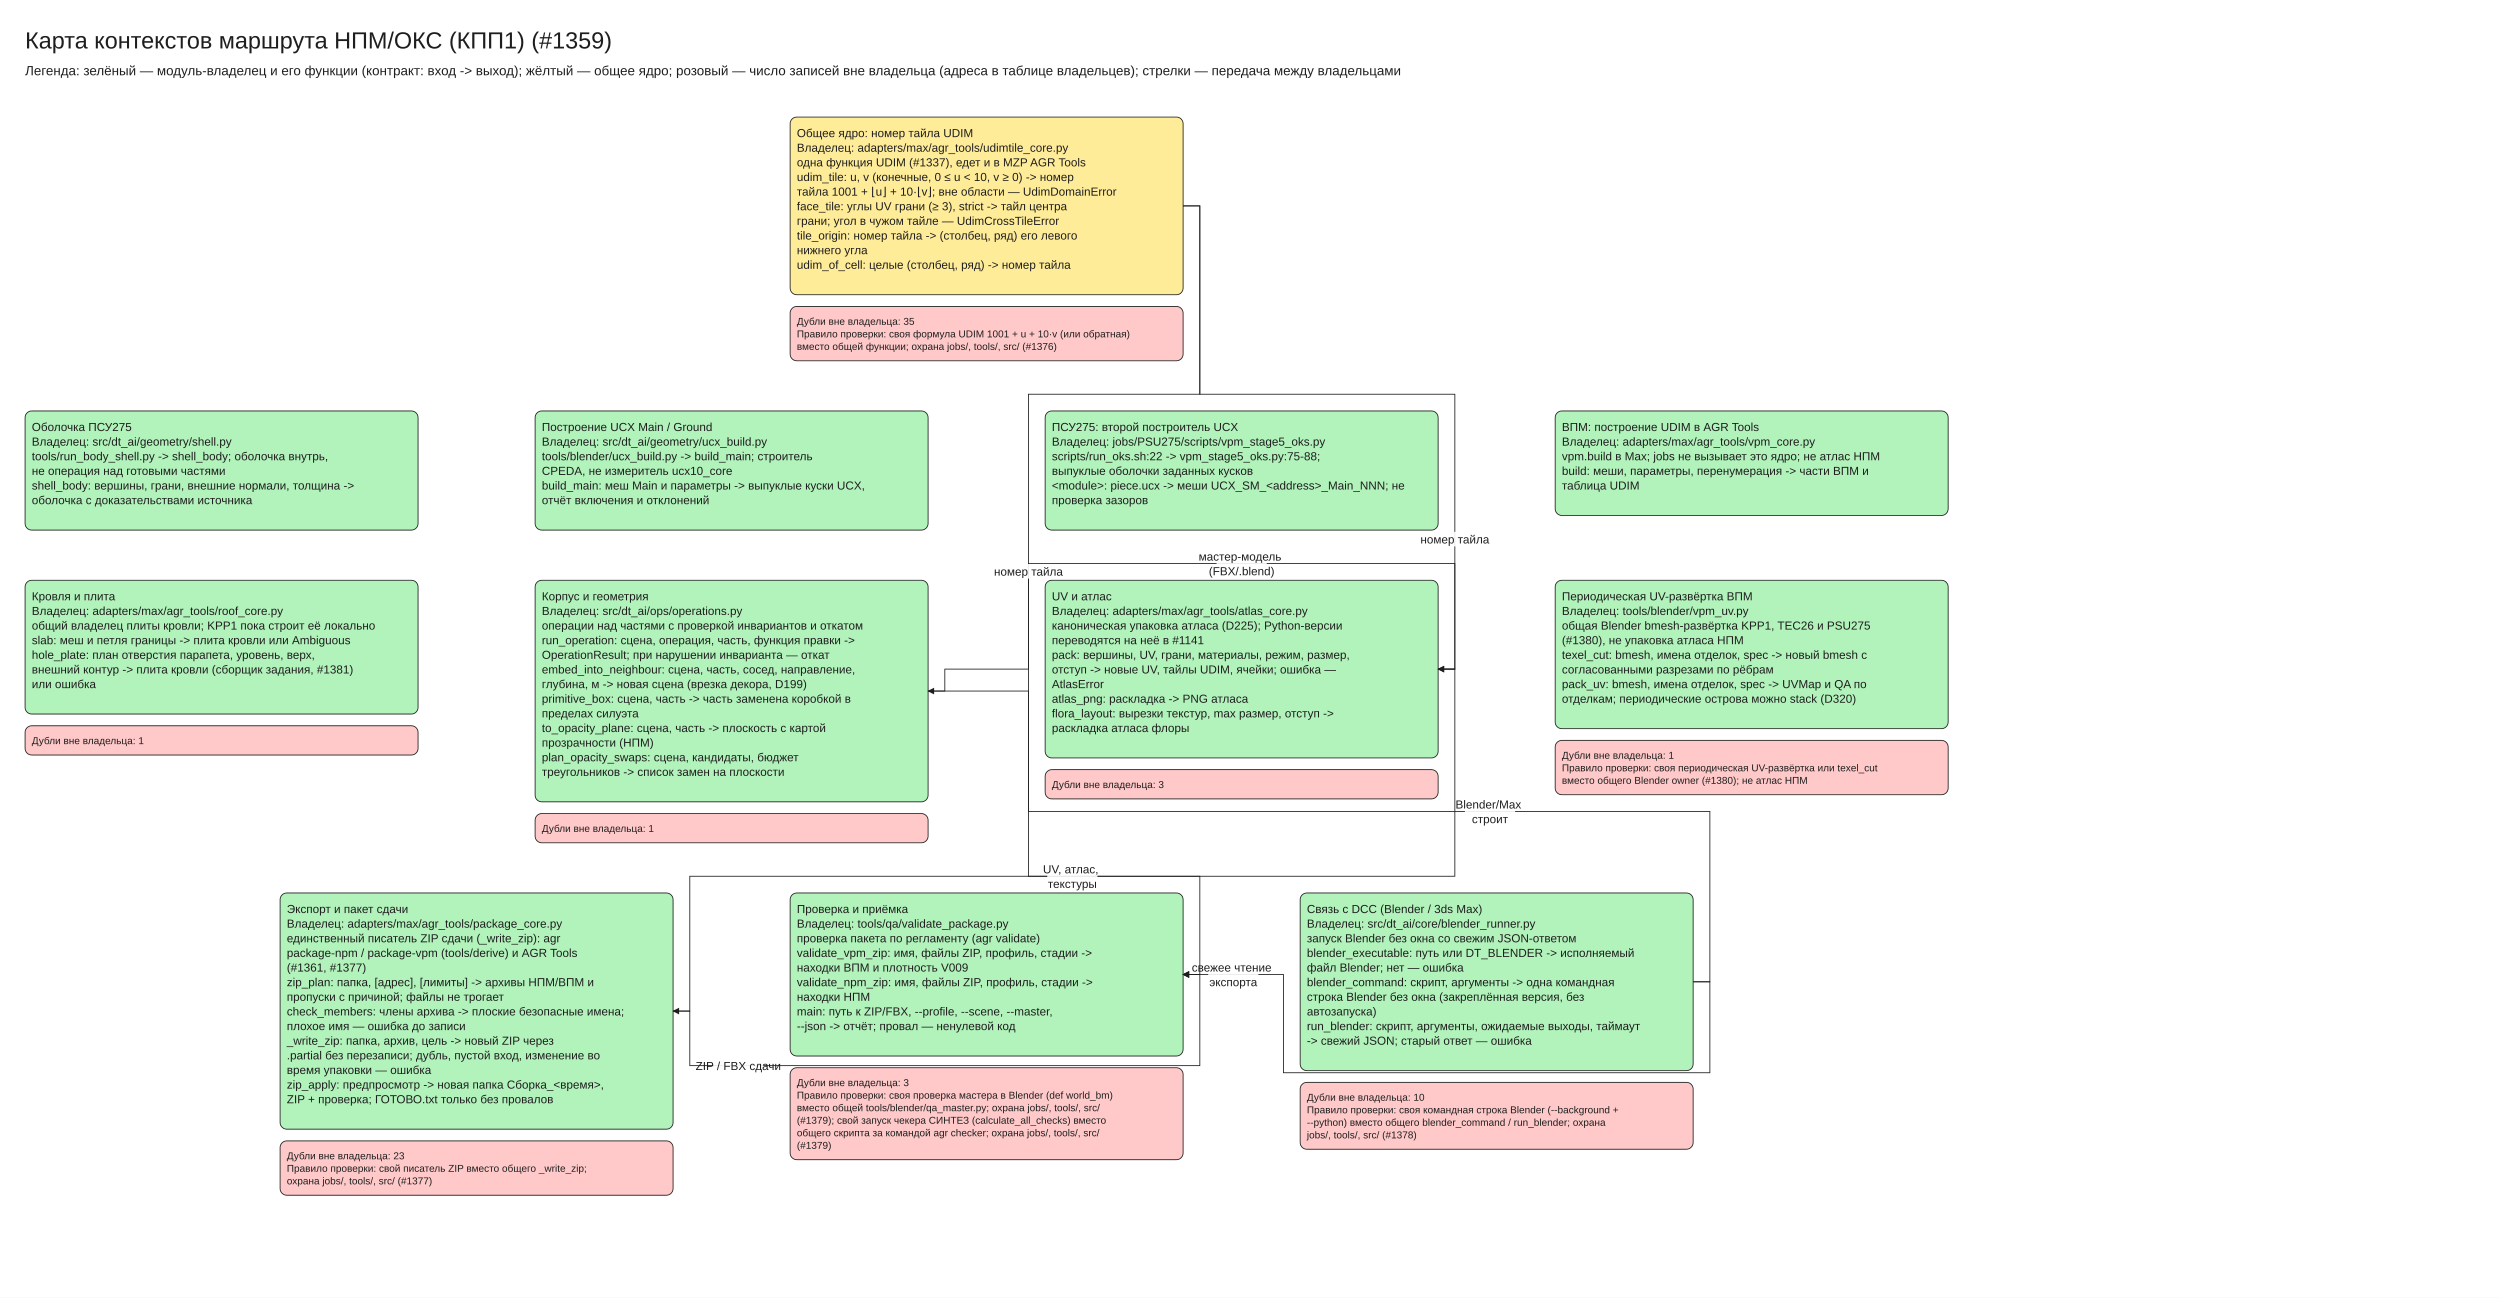
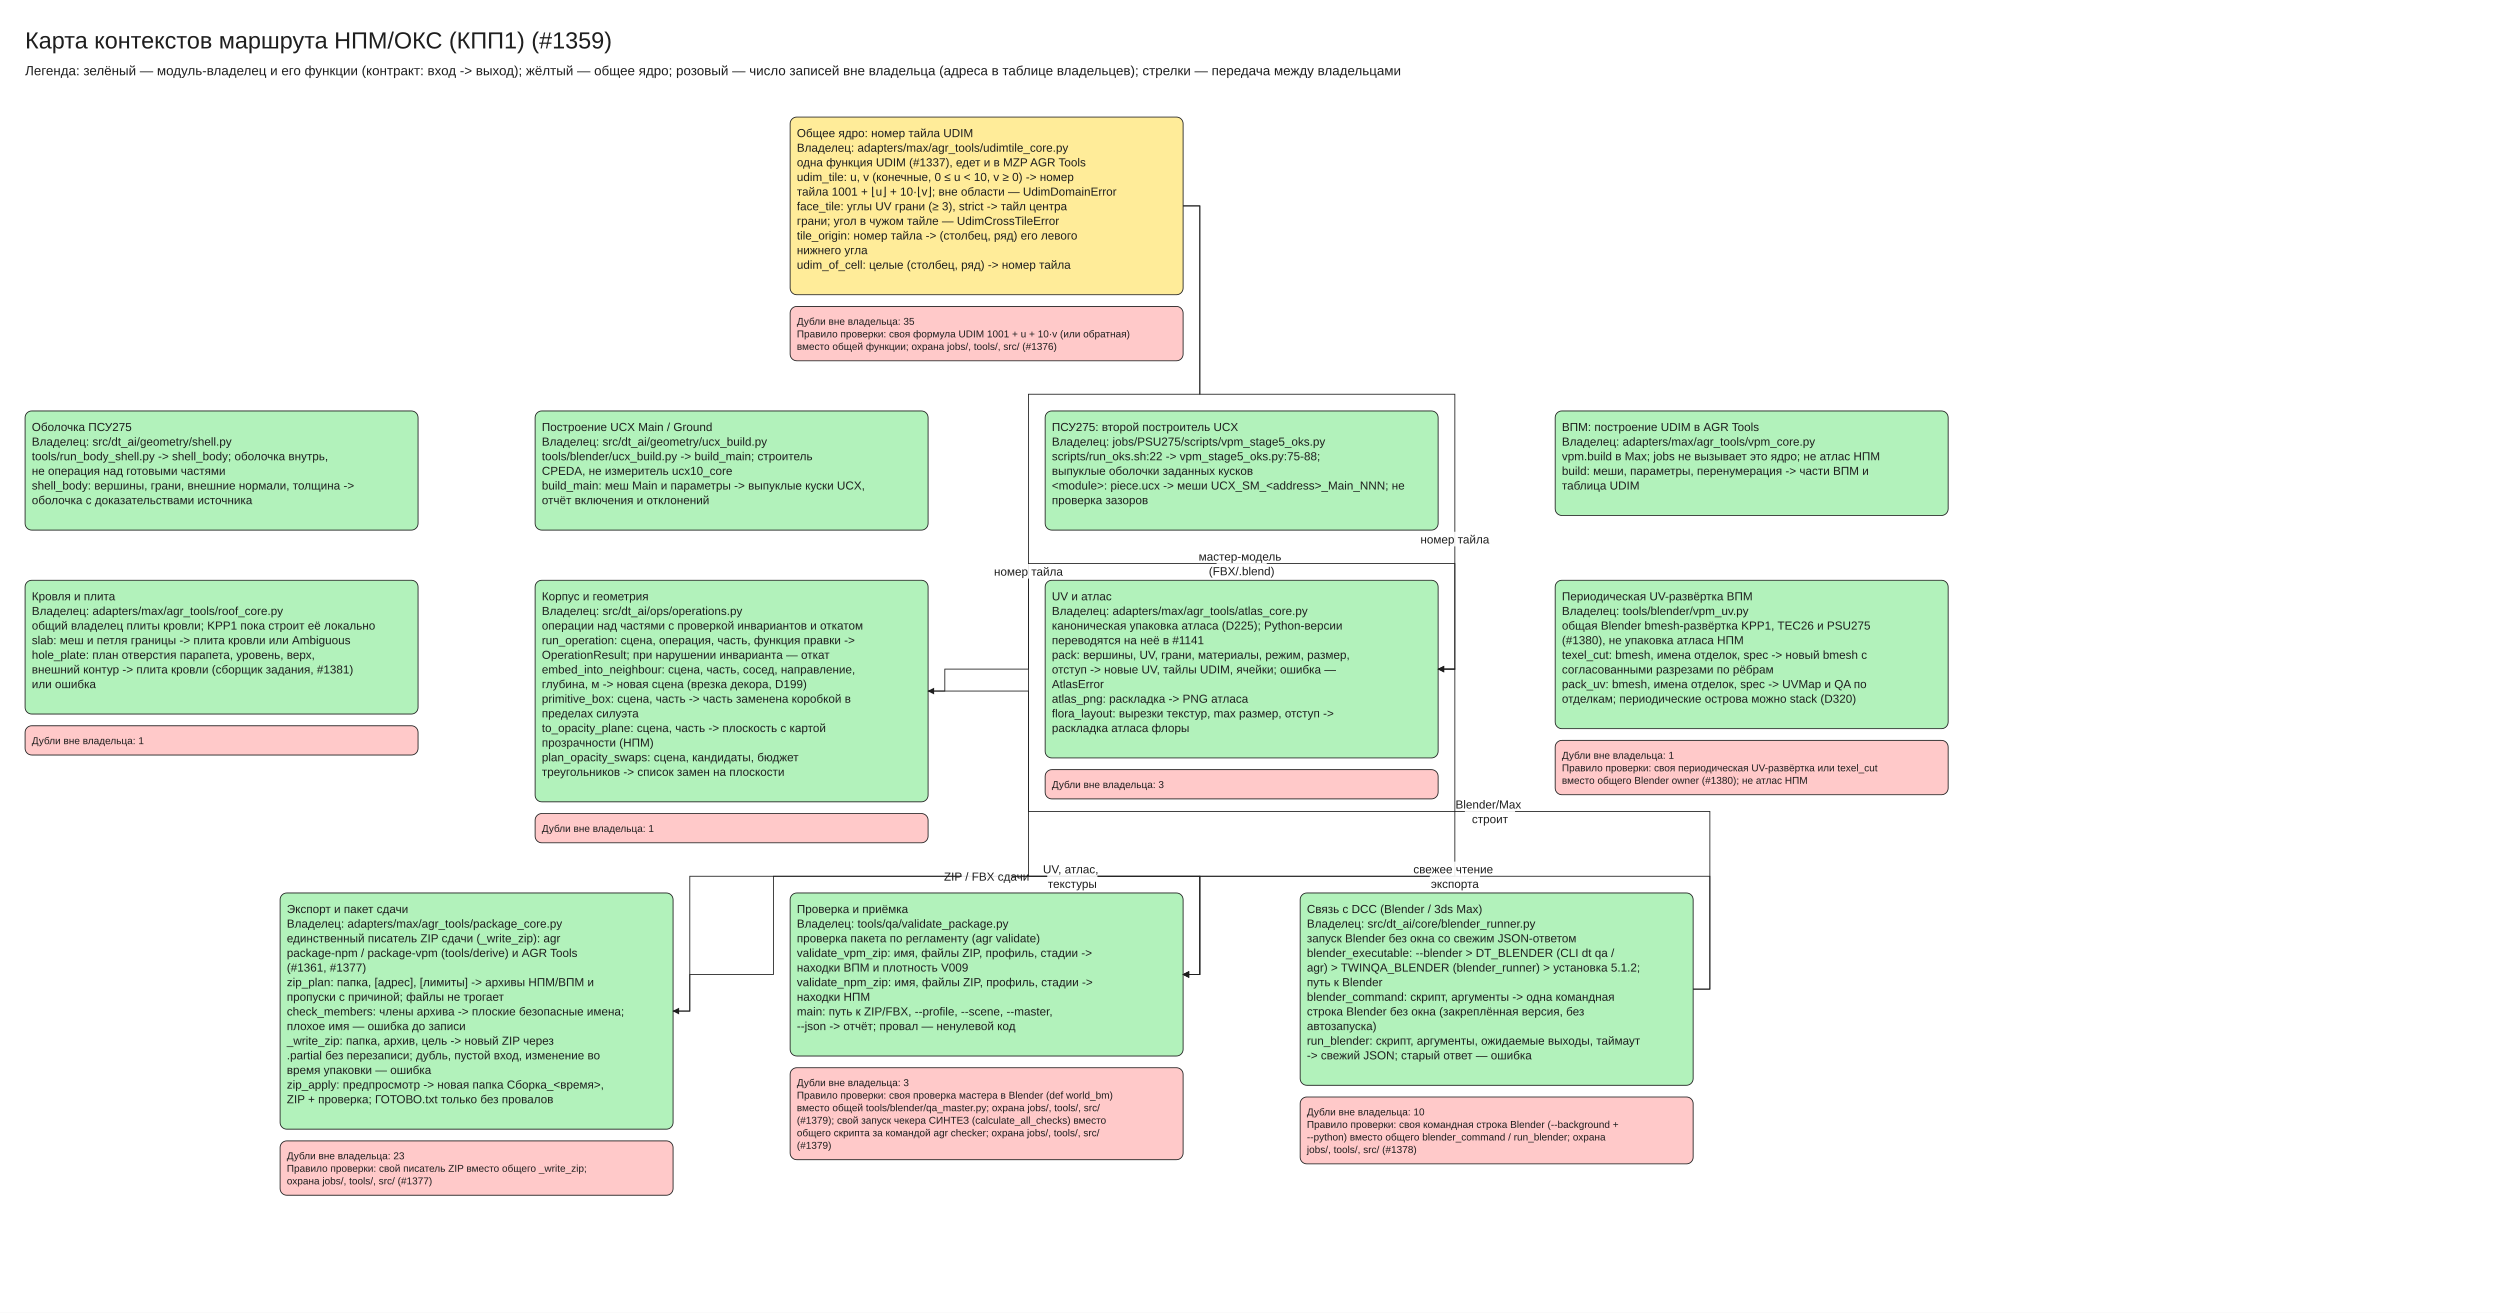
- <svg xmlns="http://www.w3.org/2000/svg" viewBox="10 -30 2990 1552" width="2990" height="1552" font-family="Segoe UI, Arial, sans-serif">
+ <svg xmlns="http://www.w3.org/2000/svg" viewBox="10 -30 2990 1570" width="2990" height="1570" font-family="Segoe UI, Arial, sans-serif">
  <defs>
    <marker id="arrow" viewBox="0 0 10 10" refX="9" refY="5" markerWidth="8" markerHeight="8" orient="auto-start-reverse">
      <path d="M0,0 L10,5 L0,10 z" fill="#1e1e1e" />
    </marker>
  </defs>
-   <rect x="10" y="-30" width="2990" height="1552" fill="#ffffff" />
+   <rect x="10" y="-30" width="2990" height="1570" fill="#ffffff" />
  <rect x="955.0" y="110" width="470" height="212.5" rx="8" fill="#ffec99" stroke="#1e1e1e" />
  <rect x="955.0" y="336.5" width="470" height="65.0" rx="8" fill="#ffc9c9" stroke="#1e1e1e" />
  <rect x="40" y="461.5" width="470" height="142.5" rx="8" fill="#b2f2bb" stroke="#1e1e1e" />
  <rect x="650" y="461.5" width="470" height="142.5" rx="8" fill="#b2f2bb" stroke="#1e1e1e" />
  <rect x="1260" y="461.5" width="470" height="142.5" rx="8" fill="#b2f2bb" stroke="#1e1e1e" />
  <rect x="1870" y="461.5" width="470" height="125.0" rx="8" fill="#b2f2bb" stroke="#1e1e1e" />
  <rect x="40.0" y="664.0" width="470" height="160.0" rx="8" fill="#b2f2bb" stroke="#1e1e1e" />
  <rect x="40.0" y="838.0" width="470" height="35.0" rx="8" fill="#ffc9c9" stroke="#1e1e1e" />
  <rect x="650.0" y="664.0" width="470" height="265.0" rx="8" fill="#b2f2bb" stroke="#1e1e1e" />
  <rect x="650.0" y="943.0" width="470" height="35.0" rx="8" fill="#ffc9c9" stroke="#1e1e1e" />
  <rect x="1260.0" y="664.0" width="470" height="212.5" rx="8" fill="#b2f2bb" stroke="#1e1e1e" />
  <rect x="1260.0" y="890.5" width="470" height="35.0" rx="8" fill="#ffc9c9" stroke="#1e1e1e" />
  <rect x="1870.0" y="664.0" width="470" height="177.5" rx="8" fill="#b2f2bb" stroke="#1e1e1e" />
  <rect x="1870.0" y="855.5" width="470" height="65.0" rx="8" fill="#ffc9c9" stroke="#1e1e1e" />
  <rect x="345.0" y="1038.0" width="470" height="282.5" rx="8" fill="#b2f2bb" stroke="#1e1e1e" />
  <rect x="345.0" y="1334.5" width="470" height="65.0" rx="8" fill="#ffc9c9" stroke="#1e1e1e" />
  <rect x="955.0" y="1038.0" width="470" height="195.0" rx="8" fill="#b2f2bb" stroke="#1e1e1e" />
  <rect x="955.0" y="1247.0" width="470" height="110.0" rx="8" fill="#ffc9c9" stroke="#1e1e1e" />
-   <rect x="1565.0" y="1038.0" width="470" height="212.5" rx="8" fill="#b2f2bb" stroke="#1e1e1e" />
-   <rect x="1565.0" y="1264.5" width="470" height="80.0" rx="8" fill="#ffc9c9" stroke="#1e1e1e" />
+   <rect x="1565.0" y="1038.0" width="470" height="230.0" rx="8" fill="#b2f2bb" stroke="#1e1e1e" />
+   <rect x="1565.0" y="1282.0" width="470" height="80.0" rx="8" fill="#ffc9c9" stroke="#1e1e1e" />
  <polyline points="1120.0,796.5 1140.0,796.5 1140.0,770.25 1240.0,770.25 1240.0,644.0 1750.0,644.0 1750.0,770.25 1730.0,770.25" fill="none" stroke="#1e1e1e" marker-end="url(#arrow)" />
  <polyline points="1730.0,770.25 1750.0,770.25 1750.0,1018.0 835.0,1018.0 835.0,1179.25 815.0,1179.25" fill="none" stroke="#1e1e1e" marker-end="url(#arrow)" />
-   <polyline points="815.0,1179.25 835.0,1179.25 835.0,1244.5 1445.0,1244.5 1445.0,1135.5 1425.0,1135.5" fill="none" stroke="#1e1e1e" marker-end="url(#arrow)" />
-   <polyline points="2035.0,1144.25 2055.0,1144.25 2055.0,940.5 1240.0,940.5 1240.0,796.5 1120.0,796.5" fill="none" stroke="#1e1e1e" marker-end="url(#arrow)" />
-   <polyline points="2035.0,1144.25 2055.0,1144.25 2055.0,1253.0 1545.0,1253.0 1545.0,1135.5 1425.0,1135.5" fill="none" stroke="#1e1e1e" marker-end="url(#arrow)" />
+   <polyline points="815.0,1179.25 835.0,1179.25 835.0,1135.5 935.0,1135.5 935.0,1018.0 1445.0,1018.0 1445.0,1135.5 1425.0,1135.5" fill="none" stroke="#1e1e1e" marker-end="url(#arrow)" />
+   <polyline points="2035.0,1153.0 2055.0,1153.0 2055.0,940.5 1240.0,940.5 1240.0,796.5 1120.0,796.5" fill="none" stroke="#1e1e1e" marker-end="url(#arrow)" />
+   <polyline points="2035.0,1153.0 2055.0,1153.0 2055.0,1018.0 1445.0,1018.0 1445.0,1135.5 1425.0,1135.5" fill="none" stroke="#1e1e1e" marker-end="url(#arrow)" />
  <polyline points="1425.0,216.25 1445.0,216.25 1445.0,441.5 1750.0,441.5 1750.0,770.25 1730.0,770.25" fill="none" stroke="#1e1e1e" marker-end="url(#arrow)" />
  <polyline points="1425.0,216.25 1445.0,216.25 1445.0,441.5 1240.0,441.5 1240.0,1018.0 1445.0,1018.0 1445.0,1135.5 1425.0,1135.5" fill="none" stroke="#1e1e1e" marker-end="url(#arrow)" />
  <text x="40" y="0" font-size="28" text-anchor="start" fill="#1e1e1e">
    <tspan x="40" dy="28">Карта контекстов маршрута НПМ/ОКС (КПП1) (#1359)</tspan>
  </text>
  <text x="40" y="44" font-size="16" text-anchor="start" fill="#1e1e1e">
    <tspan x="40" dy="16">Легенда: зелёный — модуль-владелец и его функции (контракт: вход -&gt; выход); жёлтый — общее ядро; розовый — число записей вне владельца (адреса в таблице владельцев); стрелки — передача между владельцами</tspan>
  </text>
  <text x="963.0" y="120.0" font-size="14" text-anchor="start" fill="#1e1e1e">
    <tspan x="963.0" dy="14">Общее ядро: номер тайла UDIM</tspan>
    <tspan x="963.0" dy="17.5">Владелец: adapters/max/agr_tools/udimtile_core.py</tspan>
    <tspan x="963.0" dy="17.5">одна функция UDIM (#1337), едет и в MZP AGR Tools</tspan>
    <tspan x="963.0" dy="17.5" />
    <tspan x="963.0" dy="17.5">udim_tile: u, v (конечные, 0 ≤ u &lt; 10, v ≥ 0) -&gt; номер</tspan>
    <tspan x="963.0" dy="17.5">тайла 1001 + ⌊u⌋ + 10·⌊v⌋; вне области — UdimDomainError</tspan>
    <tspan x="963.0" dy="17.5">face_tile: углы UV грани (≥ 3), strict -&gt; тайл центра</tspan>
    <tspan x="963.0" dy="17.5">грани; угол в чужом тайле — UdimCrossTileError</tspan>
    <tspan x="963.0" dy="17.5">tile_origin: номер тайла -&gt; (столбец, ряд) его левого</tspan>
    <tspan x="963.0" dy="17.5">нижнего угла</tspan>
    <tspan x="963.0" dy="17.5">udim_of_cell: целые (столбец, ряд) -&gt; номер тайла</tspan>
  </text>
  <text x="963.0" y="346.5" font-size="12" text-anchor="start" fill="#1e1e1e">
    <tspan x="963.0" dy="12">Дубли вне владельца: 35</tspan>
    <tspan x="963.0" dy="15.0">Правило проверки: своя формула UDIM 1001 + u + 10·v (или обратная)</tspan>
    <tspan x="963.0" dy="15.0">вместо общей функции; охрана jobs/, tools/, src/ (#1376)</tspan>
  </text>
  <text x="48" y="471.5" font-size="14" text-anchor="start" fill="#1e1e1e">
    <tspan x="48" dy="14">Оболочка ПСУ275</tspan>
    <tspan x="48" dy="17.5">Владелец: src/dt_ai/geometry/shell.py</tspan>
    <tspan x="48" dy="17.5">tools/run_body_shell.py -&gt; shell_body; оболочка внутрь,</tspan>
    <tspan x="48" dy="17.5">не операция над готовыми частями</tspan>
    <tspan x="48" dy="17.5" />
    <tspan x="48" dy="17.5">shell_body: вершины, грани, внешние нормали, толщина -&gt;</tspan>
    <tspan x="48" dy="17.5">оболочка с доказательствами источника</tspan>
  </text>
  <text x="658" y="471.5" font-size="14" text-anchor="start" fill="#1e1e1e">
    <tspan x="658" dy="14">Построение UCX Main / Ground</tspan>
    <tspan x="658" dy="17.5">Владелец: src/dt_ai/geometry/ucx_build.py</tspan>
    <tspan x="658" dy="17.5">tools/blender/ucx_build.py -&gt; build_main; строитель</tspan>
    <tspan x="658" dy="17.5">СРЕDА, не измеритель ucx10_core</tspan>
    <tspan x="658" dy="17.5" />
    <tspan x="658" dy="17.5">build_main: меш Main и параметры -&gt; выпуклые куски UCX,</tspan>
    <tspan x="658" dy="17.5">отчёт включения и отклонений</tspan>
  </text>
  <text x="1268" y="471.5" font-size="14" text-anchor="start" fill="#1e1e1e">
    <tspan x="1268" dy="14">ПСУ275: второй построитель UCX</tspan>
    <tspan x="1268" dy="17.5">Владелец: jobs/PSU275/scripts/vpm_stage5_oks.py</tspan>
    <tspan x="1268" dy="17.5">scripts/run_oks.sh:22 -&gt; vpm_stage5_oks.py:75-88;</tspan>
    <tspan x="1268" dy="17.5">выпуклые оболочки заданных кусков</tspan>
    <tspan x="1268" dy="17.5" />
    <tspan x="1268" dy="17.5">&lt;module&gt;: piece.ucx -&gt; меши UCX_SM_&lt;address&gt;_Main_NNN; не</tspan>
    <tspan x="1268" dy="17.5">проверка зазоров</tspan>
  </text>
  <text x="1878" y="471.5" font-size="14" text-anchor="start" fill="#1e1e1e">
    <tspan x="1878" dy="14">ВПМ: построение UDIM в AGR Tools</tspan>
    <tspan x="1878" dy="17.5">Владелец: adapters/max/agr_tools/vpm_core.py</tspan>
    <tspan x="1878" dy="17.5">vpm.build в Max; jobs не вызывает это ядро; не атлас НПМ</tspan>
    <tspan x="1878" dy="17.5" />
    <tspan x="1878" dy="17.5">build: меши, параметры, перенумерация -&gt; части ВПМ и</tspan>
    <tspan x="1878" dy="17.5">таблица UDIM</tspan>
  </text>
  <text x="48.0" y="674.0" font-size="14" text-anchor="start" fill="#1e1e1e">
    <tspan x="48.0" dy="14">Кровля и плита</tspan>
    <tspan x="48.0" dy="17.5">Владелец: adapters/max/agr_tools/roof_core.py</tspan>
    <tspan x="48.0" dy="17.5">общий владелец плиты кровли; KPP1 пока строит её локально</tspan>
    <tspan x="48.0" dy="17.5" />
    <tspan x="48.0" dy="17.5">slab: меш и петля границы -&gt; плита кровли или Ambiguous</tspan>
    <tspan x="48.0" dy="17.5">hole_plate: план отверстия парапета, уровень, верх,</tspan>
    <tspan x="48.0" dy="17.5">внешний контур -&gt; плита кровли (сборщик задания, #1381)</tspan>
    <tspan x="48.0" dy="17.5">или ошибка</tspan>
  </text>
  <text x="48.0" y="848.0" font-size="12" text-anchor="start" fill="#1e1e1e">
    <tspan x="48.0" dy="12">Дубли вне владельца: 1</tspan>
  </text>
  <text x="658.0" y="674.0" font-size="14" text-anchor="start" fill="#1e1e1e">
    <tspan x="658.0" dy="14">Корпус и геометрия</tspan>
    <tspan x="658.0" dy="17.5">Владелец: src/dt_ai/ops/operations.py</tspan>
    <tspan x="658.0" dy="17.5">операции над частями с проверкой инвариантов и откатом</tspan>
    <tspan x="658.0" dy="17.5" />
    <tspan x="658.0" dy="17.5">run_operation: сцена, операция, часть, функция правки -&gt;</tspan>
    <tspan x="658.0" dy="17.5">OperationResult; при нарушении инварианта — откат</tspan>
    <tspan x="658.0" dy="17.5">embed_into_neighbour: сцена, часть, сосед, направление,</tspan>
    <tspan x="658.0" dy="17.5">глубина, м -&gt; новая сцена (врезка декора, D199)</tspan>
    <tspan x="658.0" dy="17.5">primitive_box: сцена, часть -&gt; часть заменена коробкой в</tspan>
    <tspan x="658.0" dy="17.5">пределах силуэта</tspan>
    <tspan x="658.0" dy="17.5">to_opacity_plane: сцена, часть -&gt; плоскость с картой</tspan>
    <tspan x="658.0" dy="17.5">прозрачности (НПМ)</tspan>
    <tspan x="658.0" dy="17.5">plan_opacity_swaps: сцена, кандидаты, бюджет</tspan>
    <tspan x="658.0" dy="17.5">треугольников -&gt; список замен на плоскости</tspan>
  </text>
  <text x="658.0" y="953.0" font-size="12" text-anchor="start" fill="#1e1e1e">
    <tspan x="658.0" dy="12">Дубли вне владельца: 1</tspan>
  </text>
  <text x="1268.0" y="674.0" font-size="14" text-anchor="start" fill="#1e1e1e">
    <tspan x="1268.0" dy="14">UV и атлас</tspan>
    <tspan x="1268.0" dy="17.5">Владелец: adapters/max/agr_tools/atlas_core.py</tspan>
    <tspan x="1268.0" dy="17.5">каноническая упаковка атласа (D225); Python-версии</tspan>
    <tspan x="1268.0" dy="17.5">переводятся на неё в #1141</tspan>
    <tspan x="1268.0" dy="17.5" />
    <tspan x="1268.0" dy="17.5">pack: вершины, UV, грани, материалы, режим, размер,</tspan>
    <tspan x="1268.0" dy="17.5">отступ -&gt; новые UV, тайлы UDIM, ячейки; ошибка —</tspan>
    <tspan x="1268.0" dy="17.5">AtlasError</tspan>
    <tspan x="1268.0" dy="17.5">atlas_png: раскладка -&gt; PNG атласа</tspan>
    <tspan x="1268.0" dy="17.5">flora_layout: вырезки текстур, max размер, отступ -&gt;</tspan>
    <tspan x="1268.0" dy="17.5">раскладка атласа флоры</tspan>
  </text>
  <text x="1268.0" y="900.5" font-size="12" text-anchor="start" fill="#1e1e1e">
    <tspan x="1268.0" dy="12">Дубли вне владельца: 3</tspan>
  </text>
  <text x="1878.0" y="674.0" font-size="14" text-anchor="start" fill="#1e1e1e">
    <tspan x="1878.0" dy="14">Периодическая UV-развёртка ВПМ</tspan>
    <tspan x="1878.0" dy="17.5">Владелец: tools/blender/vpm_uv.py</tspan>
    <tspan x="1878.0" dy="17.5">общая Blender bmesh-развёртка KPP1, TEC26 и PSU275</tspan>
    <tspan x="1878.0" dy="17.5">(#1380), не упаковка атласа НПМ</tspan>
    <tspan x="1878.0" dy="17.5" />
    <tspan x="1878.0" dy="17.5">texel_cut: bmesh, имена отделок, spec -&gt; новый bmesh с</tspan>
    <tspan x="1878.0" dy="17.5">согласованными разрезами по рёбрам</tspan>
    <tspan x="1878.0" dy="17.5">pack_uv: bmesh, имена отделок, spec -&gt; UVMap и QA по</tspan>
    <tspan x="1878.0" dy="17.5">отделкам; периодические острова можно stack (D320)</tspan>
  </text>
  <text x="1878.0" y="865.5" font-size="12" text-anchor="start" fill="#1e1e1e">
    <tspan x="1878.0" dy="12">Дубли вне владельца: 1</tspan>
    <tspan x="1878.0" dy="15.0">Правило проверки: своя периодическая UV-развёртка или texel_cut</tspan>
    <tspan x="1878.0" dy="15.0">вместо общего Blender owner (#1380); не атлас НПМ</tspan>
  </text>
  <text x="353.0" y="1048.0" font-size="14" text-anchor="start" fill="#1e1e1e">
    <tspan x="353.0" dy="14">Экспорт и пакет сдачи</tspan>
    <tspan x="353.0" dy="17.5">Владелец: adapters/max/agr_tools/package_core.py</tspan>
    <tspan x="353.0" dy="17.5">единственный писатель ZIP сдачи (_write_zip): agr</tspan>
    <tspan x="353.0" dy="17.5">package-npm / package-vpm (tools/derive) и AGR Tools</tspan>
    <tspan x="353.0" dy="17.5">(#1361, #1377)</tspan>
    <tspan x="353.0" dy="17.5" />
    <tspan x="353.0" dy="17.5">zip_plan: папка, [адрес], [лимиты] -&gt; архивы НПМ/ВПМ и</tspan>
    <tspan x="353.0" dy="17.5">пропуски с причиной; файлы не трогает</tspan>
    <tspan x="353.0" dy="17.5">check_members: члены архива -&gt; плоские безопасные имена;</tspan>
    <tspan x="353.0" dy="17.5">плохое имя — ошибка до записи</tspan>
    <tspan x="353.0" dy="17.5">_write_zip: папка, архив, цель -&gt; новый ZIP через</tspan>
    <tspan x="353.0" dy="17.5">.partial без перезаписи; дубль, пустой вход, изменение во</tspan>
    <tspan x="353.0" dy="17.5">время упаковки — ошибка</tspan>
    <tspan x="353.0" dy="17.5">zip_apply: предпросмотр -&gt; новая папка Сборка_&lt;время&gt;,</tspan>
    <tspan x="353.0" dy="17.5">ZIP + проверка; ГОТОВО.txt только без провалов</tspan>
  </text>
  <text x="353.0" y="1344.5" font-size="12" text-anchor="start" fill="#1e1e1e">
    <tspan x="353.0" dy="12">Дубли вне владельца: 23</tspan>
    <tspan x="353.0" dy="15.0">Правило проверки: свой писатель ZIP вместо общего _write_zip;</tspan>
    <tspan x="353.0" dy="15.0">охрана jobs/, tools/, src/ (#1377)</tspan>
  </text>
  <text x="963.0" y="1048.0" font-size="14" text-anchor="start" fill="#1e1e1e">
    <tspan x="963.0" dy="14">Проверка и приёмка</tspan>
    <tspan x="963.0" dy="17.5">Владелец: tools/qa/validate_package.py</tspan>
    <tspan x="963.0" dy="17.5">проверка пакета по регламенту (agr validate)</tspan>
    <tspan x="963.0" dy="17.5" />
    <tspan x="963.0" dy="17.5">validate_vpm_zip: имя, файлы ZIP, профиль, стадии -&gt;</tspan>
    <tspan x="963.0" dy="17.5">находки ВПМ и плотность V009</tspan>
    <tspan x="963.0" dy="17.5">validate_npm_zip: имя, файлы ZIP, профиль, стадии -&gt;</tspan>
    <tspan x="963.0" dy="17.5">находки НПМ</tspan>
    <tspan x="963.0" dy="17.5">main: путь к ZIP/FBX, --profile, --scene, --master,</tspan>
    <tspan x="963.0" dy="17.5">--json -&gt; отчёт; провал — ненулевой код</tspan>
  </text>
  <text x="963.0" y="1257.0" font-size="12" text-anchor="start" fill="#1e1e1e">
    <tspan x="963.0" dy="12">Дубли вне владельца: 3</tspan>
    <tspan x="963.0" dy="15.0">Правило проверки: своя проверка мастера в Blender (def world_bm)</tspan>
    <tspan x="963.0" dy="15.0">вместо общей tools/blender/qa_master.py; охрана jobs/, tools/, src/</tspan>
    <tspan x="963.0" dy="15.0">(#1379); свой запуск чекера СИНТЕЗ (calculate_all_checks) вместо</tspan>
    <tspan x="963.0" dy="15.0">общего скрипта за командой agr checker; охрана jobs/, tools/, src/</tspan>
    <tspan x="963.0" dy="15.0">(#1379)</tspan>
  </text>
  <text x="1573.0" y="1048.0" font-size="14" text-anchor="start" fill="#1e1e1e">
    <tspan x="1573.0" dy="14">Связь с DCC (Blender / 3ds Max)</tspan>
    <tspan x="1573.0" dy="17.5">Владелец: src/dt_ai/core/blender_runner.py</tspan>
    <tspan x="1573.0" dy="17.5">запуск Blender без окна со свежим JSON-ответом</tspan>
    <tspan x="1573.0" dy="17.5" />
-     <tspan x="1573.0" dy="17.5">blender_executable: путь или DT_BLENDER -&gt; исполняемый</tspan>
-     <tspan x="1573.0" dy="17.5">файл Blender; нет — ошибка</tspan>
+     <tspan x="1573.0" dy="17.5">blender_executable: --blender &gt; DT_BLENDER (CLI dt qa /</tspan>
+     <tspan x="1573.0" dy="17.5">agr) &gt; TWINQA_BLENDER (blender_runner) &gt; установка 5.1.2;</tspan>
+     <tspan x="1573.0" dy="17.5">путь к Blender</tspan>
    <tspan x="1573.0" dy="17.5">blender_command: скрипт, аргументы -&gt; одна командная</tspan>
    <tspan x="1573.0" dy="17.5">строка Blender без окна (закреплённая версия, без</tspan>
    <tspan x="1573.0" dy="17.5">автозапуска)</tspan>
    <tspan x="1573.0" dy="17.5">run_blender: скрипт, аргументы, ожидаемые выходы, таймаут</tspan>
    <tspan x="1573.0" dy="17.5">-&gt; свежий JSON; старый ответ — ошибка</tspan>
  </text>
-   <text x="1573.0" y="1274.5" font-size="12" text-anchor="start" fill="#1e1e1e">
+   <text x="1573.0" y="1292.0" font-size="12" text-anchor="start" fill="#1e1e1e">
    <tspan x="1573.0" dy="12">Дубли вне владельца: 10</tspan>
    <tspan x="1573.0" dy="15.0">Правило проверки: своя командная строка Blender (--background +</tspan>
    <tspan x="1573.0" dy="15.0">--python) вместо общего blender_command / run_blender; охрана</tspan>
    <tspan x="1573.0" dy="15.0">jobs/, tools/, src/ (#1378)</tspan>
  </text>
  <rect x="1465.0" y="626.5" width="60" height="35.0" fill="#ffffff" opacity="0.9" />
  <text x="1495.0" y="626.5" font-size="14" text-anchor="middle" fill="#1e1e1e">
    <tspan x="1495.0" dy="14">мастер-модель</tspan>
    <tspan x="1495.0" dy="17.5">(FBX/.blend)</tspan>
  </text>
  <rect x="1262.5" y="1000.5" width="60" height="35.0" fill="#ffffff" opacity="0.9" />
  <text x="1292.5" y="1000.5" font-size="14" text-anchor="middle" fill="#1e1e1e">
    <tspan x="1292.5" dy="14">UV, атлас,</tspan>
    <tspan x="1292.5" dy="17.5">текстуры</tspan>
  </text>
-   <rect x="863.0" y="1235.75" width="60" height="17.5" fill="#ffffff" opacity="0.9" />
-   <text x="893.0" y="1235.75" font-size="14" text-anchor="middle" fill="#1e1e1e">
-     <tspan x="893.0" dy="14">ZIP / FBX сдачи</tspan>
+   <rect x="1160.0" y="1009.25" width="60" height="17.5" fill="#ffffff" opacity="0.9" />
+   <text x="1190.0" y="1009.25" font-size="14" text-anchor="middle" fill="#1e1e1e">
+     <tspan x="1190.0" dy="14">ZIP / FBX сдачи</tspan>
  </text>
  <rect x="1762.0" y="923.0" width="60" height="35.0" fill="#ffffff" opacity="0.9" />
  <text x="1792.0" y="923.0" font-size="14" text-anchor="middle" fill="#1e1e1e">
    <tspan x="1792.0" dy="14">Blender/Max</tspan>
    <tspan x="1792.0" dy="17.5">строит</tspan>
  </text>
-   <rect x="1455.0" y="1118.0" width="60" height="35.0" fill="#ffffff" opacity="0.9" />
-   <text x="1485.0" y="1118.0" font-size="14" text-anchor="middle" fill="#1e1e1e">
-     <tspan x="1485.0" dy="14">свежее чтение</tspan>
-     <tspan x="1485.0" dy="17.5">экспорта</tspan>
+   <rect x="1720.0" y="1000.5" width="60" height="35.0" fill="#ffffff" opacity="0.9" />
+   <text x="1750.0" y="1000.5" font-size="14" text-anchor="middle" fill="#1e1e1e">
+     <tspan x="1750.0" dy="14">свежее чтение</tspan>
+     <tspan x="1750.0" dy="17.5">экспорта</tspan>
  </text>
  <rect x="1720.0" y="606.0" width="60" height="17.5" fill="#ffffff" opacity="0.9" />
  <text x="1750.0" y="606.0" font-size="14" text-anchor="middle" fill="#1e1e1e">
    <tspan x="1750.0" dy="14">номер тайла</tspan>
  </text>
  <rect x="1210.0" y="644.5" width="60" height="17.5" fill="#ffffff" opacity="0.9" />
  <text x="1240.0" y="644.5" font-size="14" text-anchor="middle" fill="#1e1e1e">
    <tspan x="1240.0" dy="14">номер тайла</tspan>
  </text>
</svg>
